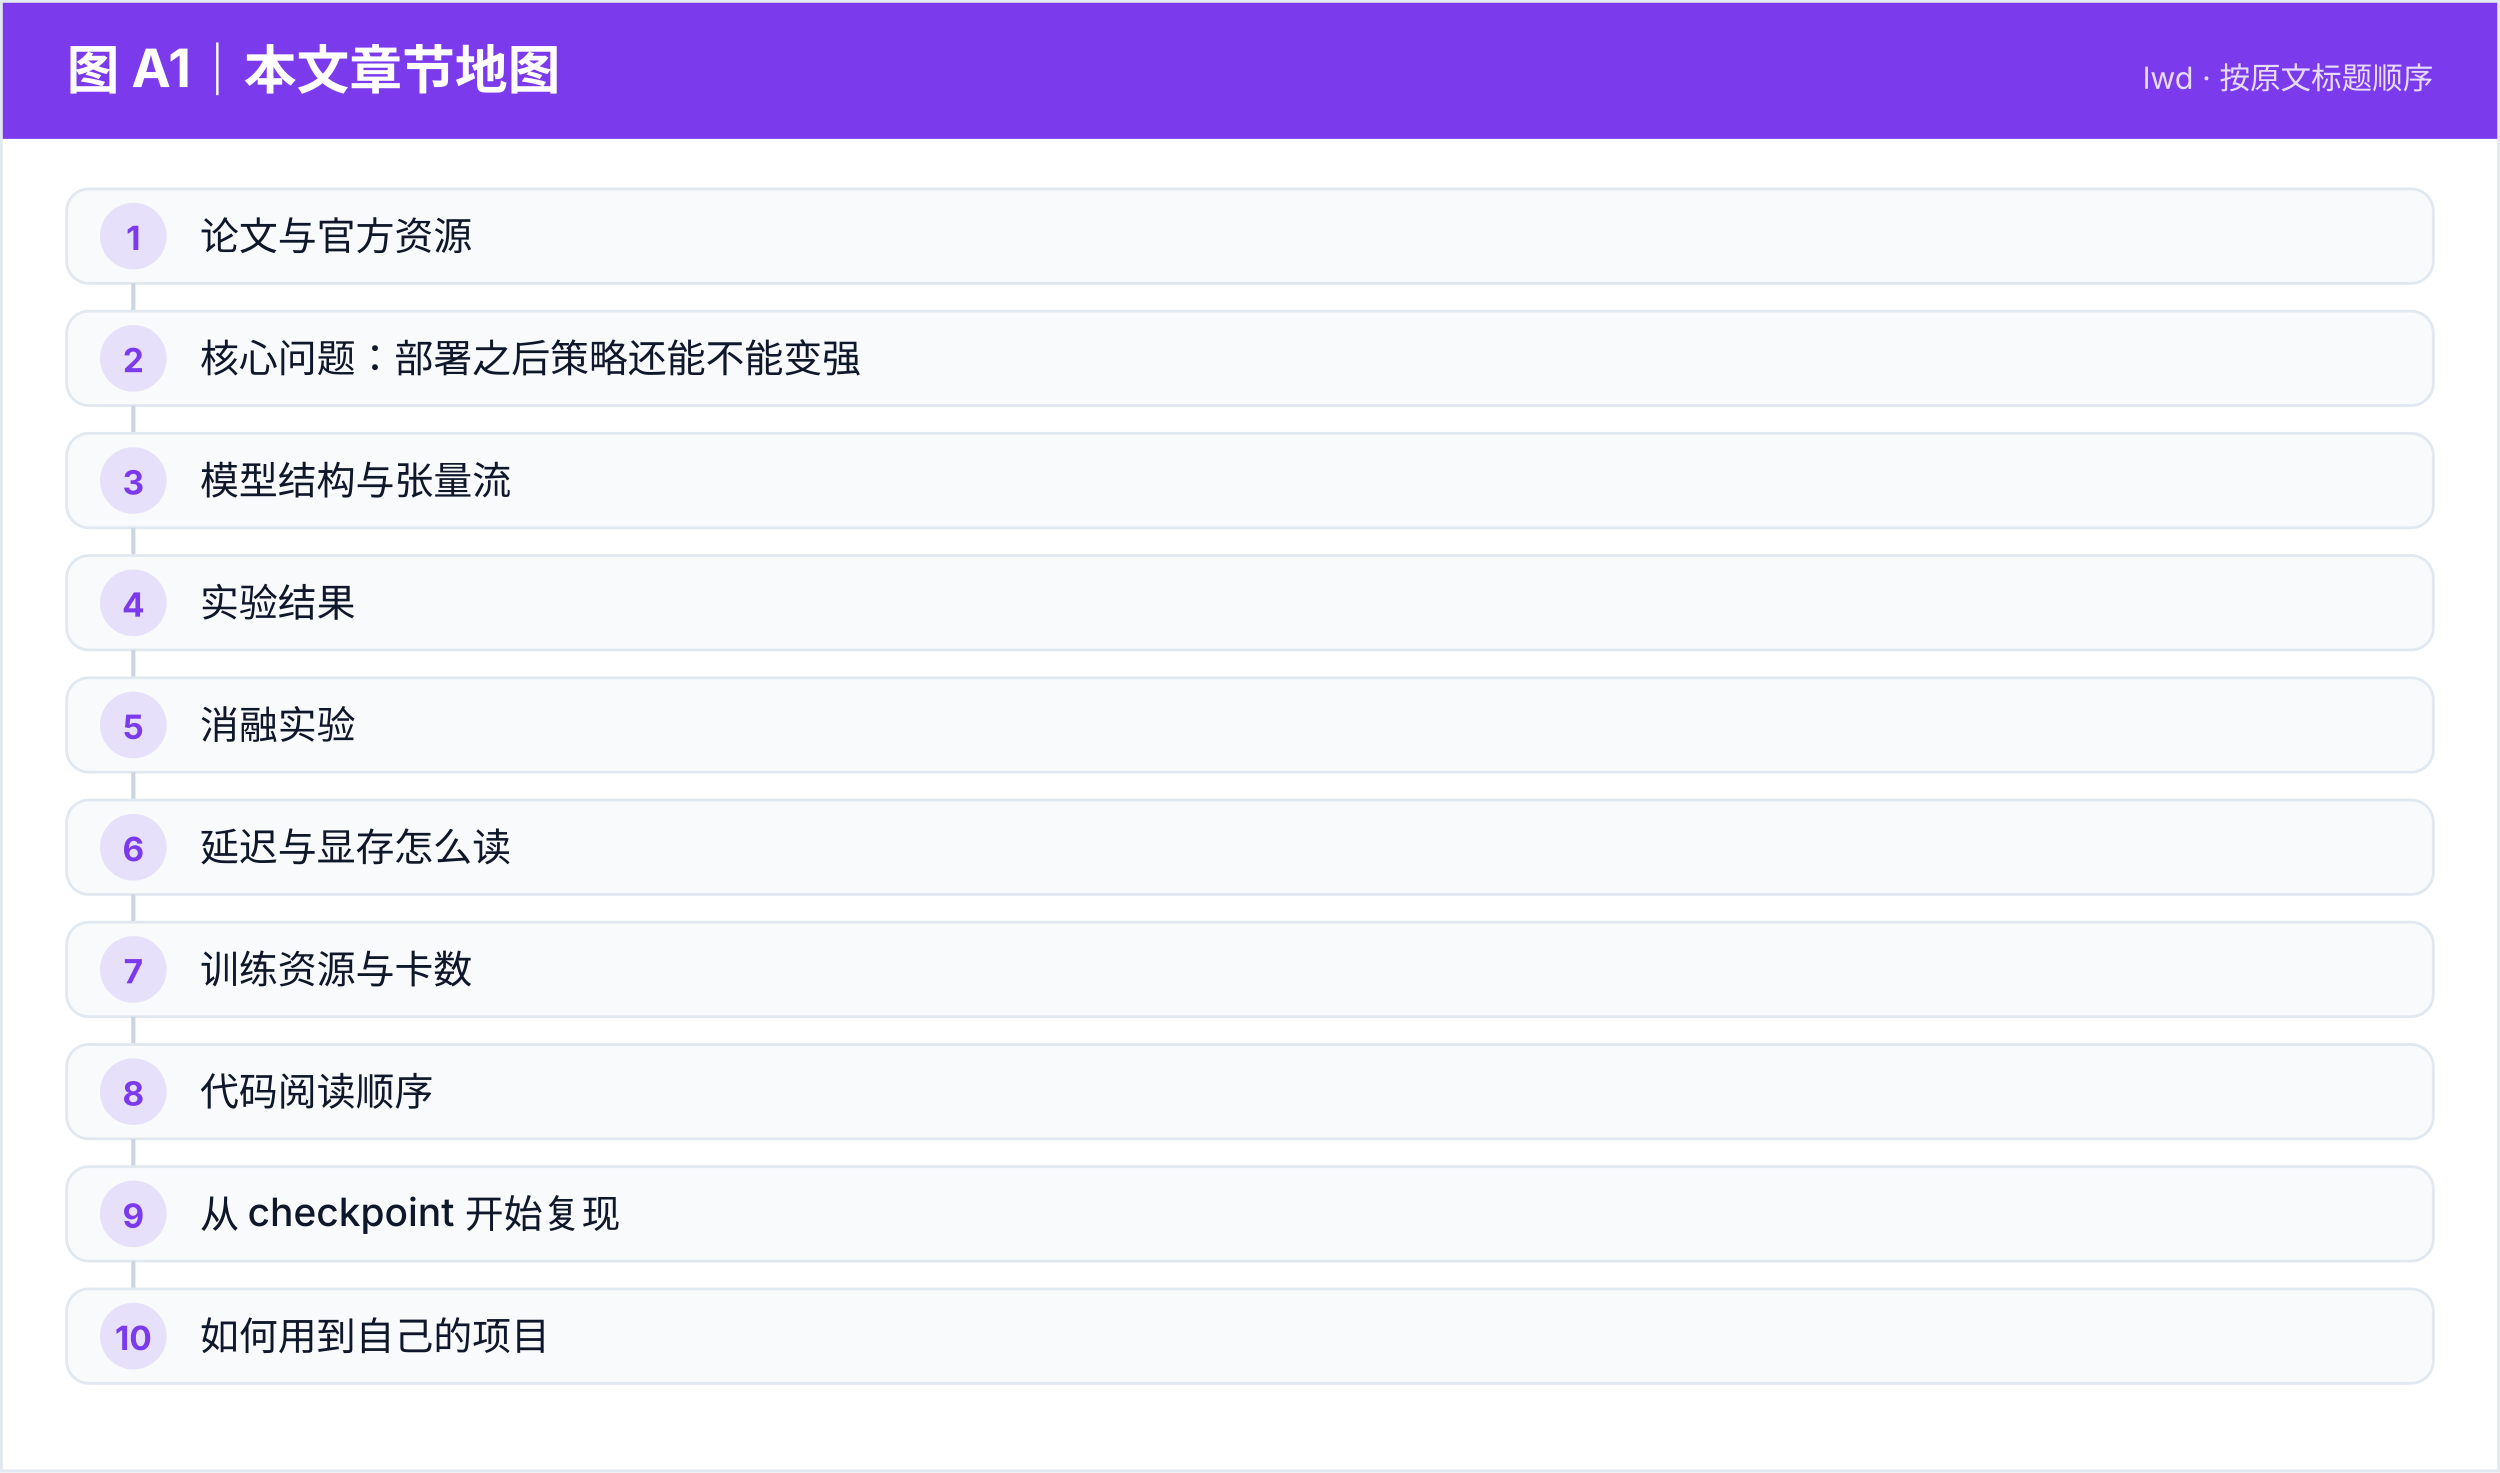
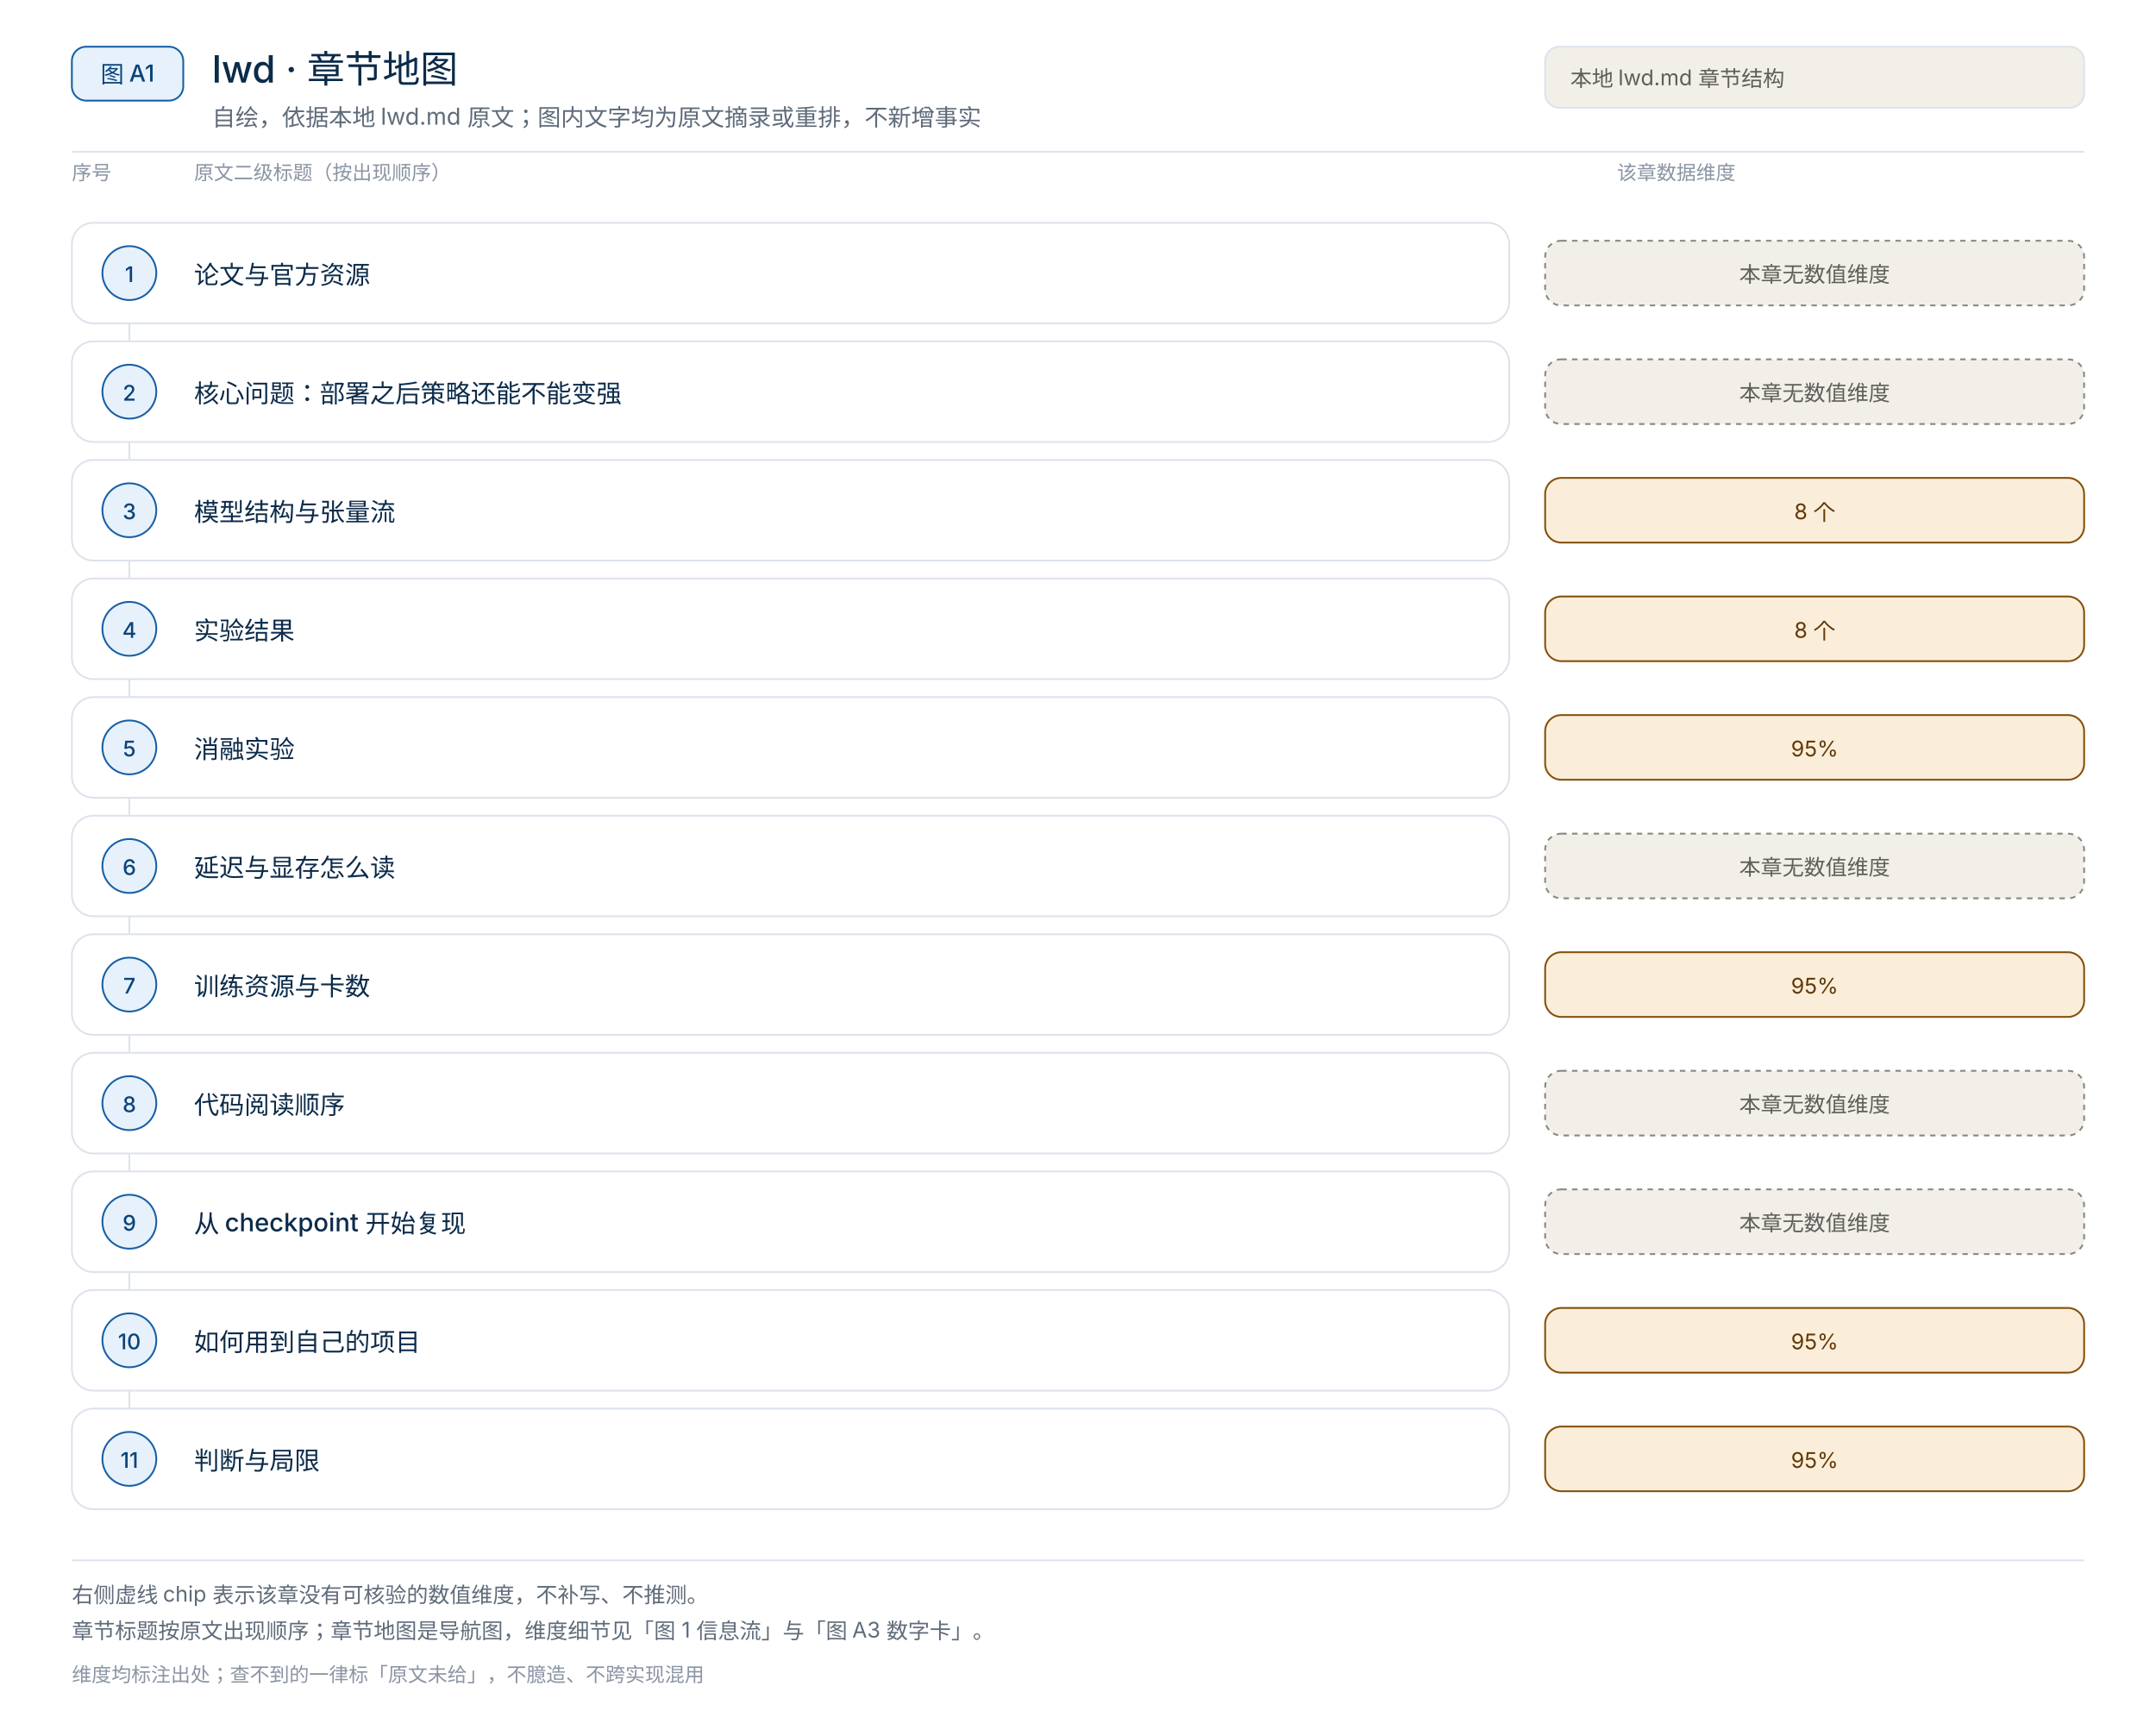
- <svg xmlns="http://www.w3.org/2000/svg" viewBox="0 0 900 530" width="900" height="530" font-family="PingFang SC, -apple-system, BlinkMacSystemFont, Microsoft YaHei, sans-serif">
-   <rect width="900" height="530" fill="#ffffff" />
-   <rect x="0" y="0" width="900" height="50" fill="#7c3aed" />
-   <text x="24" y="32" font-size="19" fill="#ffffff" font-weight="700" text-anchor="start">图 A1｜本文章节地图</text>
-   <text x="876" y="32" font-size="11" fill="#ffffff" font-weight="400" text-anchor="end" opacity="0.82">lwd · 按原文标题顺序</text>
-   <rect x="24" y="68" width="852" height="34" rx="8" fill="#f8fafc" stroke="#e2e8f0" />
-   <circle cx="48" cy="85" r="12" fill="#7c3aed" opacity="0.14" />
-   <text x="48" y="90" font-size="12" fill="#7c3aed" font-weight="700" text-anchor="middle">1</text>
-   <text x="72" y="90" font-size="14" fill="#0f172a" font-weight="500" text-anchor="start">论文与官方资源</text>
-   <path d="M48 102 L48 112" stroke="#cbd5e1" stroke-width="1.5" />
-   <rect x="24" y="112" width="852" height="34" rx="8" fill="#f8fafc" stroke="#e2e8f0" />
-   <circle cx="48" cy="129" r="12" fill="#7c3aed" opacity="0.14" />
-   <text x="48" y="134" font-size="12" fill="#7c3aed" font-weight="700" text-anchor="middle">2</text>
-   <text x="72" y="134" font-size="14" fill="#0f172a" font-weight="500" text-anchor="start">核心问题：部署之后策略还能不能变强</text>
-   <path d="M48 146 L48 156" stroke="#cbd5e1" stroke-width="1.5" />
-   <rect x="24" y="156" width="852" height="34" rx="8" fill="#f8fafc" stroke="#e2e8f0" />
-   <circle cx="48" cy="173" r="12" fill="#7c3aed" opacity="0.14" />
-   <text x="48" y="178" font-size="12" fill="#7c3aed" font-weight="700" text-anchor="middle">3</text>
-   <text x="72" y="178" font-size="14" fill="#0f172a" font-weight="500" text-anchor="start">模型结构与张量流</text>
-   <path d="M48 190 L48 200" stroke="#cbd5e1" stroke-width="1.5" />
-   <rect x="24" y="200" width="852" height="34" rx="8" fill="#f8fafc" stroke="#e2e8f0" />
-   <circle cx="48" cy="217" r="12" fill="#7c3aed" opacity="0.14" />
-   <text x="48" y="222" font-size="12" fill="#7c3aed" font-weight="700" text-anchor="middle">4</text>
-   <text x="72" y="222" font-size="14" fill="#0f172a" font-weight="500" text-anchor="start">实验结果</text>
-   <path d="M48 234 L48 244" stroke="#cbd5e1" stroke-width="1.5" />
-   <rect x="24" y="244" width="852" height="34" rx="8" fill="#f8fafc" stroke="#e2e8f0" />
-   <circle cx="48" cy="261" r="12" fill="#7c3aed" opacity="0.14" />
-   <text x="48" y="266" font-size="12" fill="#7c3aed" font-weight="700" text-anchor="middle">5</text>
-   <text x="72" y="266" font-size="14" fill="#0f172a" font-weight="500" text-anchor="start">消融实验</text>
-   <path d="M48 278 L48 288" stroke="#cbd5e1" stroke-width="1.5" />
-   <rect x="24" y="288" width="852" height="34" rx="8" fill="#f8fafc" stroke="#e2e8f0" />
-   <circle cx="48" cy="305" r="12" fill="#7c3aed" opacity="0.14" />
-   <text x="48" y="310" font-size="12" fill="#7c3aed" font-weight="700" text-anchor="middle">6</text>
-   <text x="72" y="310" font-size="14" fill="#0f172a" font-weight="500" text-anchor="start">延迟与显存怎么读</text>
-   <path d="M48 322 L48 332" stroke="#cbd5e1" stroke-width="1.5" />
-   <rect x="24" y="332" width="852" height="34" rx="8" fill="#f8fafc" stroke="#e2e8f0" />
-   <circle cx="48" cy="349" r="12" fill="#7c3aed" opacity="0.14" />
-   <text x="48" y="354" font-size="12" fill="#7c3aed" font-weight="700" text-anchor="middle">7</text>
-   <text x="72" y="354" font-size="14" fill="#0f172a" font-weight="500" text-anchor="start">训练资源与卡数</text>
-   <path d="M48 366 L48 376" stroke="#cbd5e1" stroke-width="1.5" />
-   <rect x="24" y="376" width="852" height="34" rx="8" fill="#f8fafc" stroke="#e2e8f0" />
-   <circle cx="48" cy="393" r="12" fill="#7c3aed" opacity="0.14" />
-   <text x="48" y="398" font-size="12" fill="#7c3aed" font-weight="700" text-anchor="middle">8</text>
-   <text x="72" y="398" font-size="14" fill="#0f172a" font-weight="500" text-anchor="start">代码阅读顺序</text>
-   <path d="M48 410 L48 420" stroke="#cbd5e1" stroke-width="1.5" />
-   <rect x="24" y="420" width="852" height="34" rx="8" fill="#f8fafc" stroke="#e2e8f0" />
-   <circle cx="48" cy="437" r="12" fill="#7c3aed" opacity="0.14" />
-   <text x="48" y="442" font-size="12" fill="#7c3aed" font-weight="700" text-anchor="middle">9</text>
-   <text x="72" y="442" font-size="14" fill="#0f172a" font-weight="500" text-anchor="start">从 checkpoint 开始复现</text>
-   <path d="M48 454 L48 464" stroke="#cbd5e1" stroke-width="1.5" />
-   <rect x="24" y="464" width="852" height="34" rx="8" fill="#f8fafc" stroke="#e2e8f0" />
-   <circle cx="48" cy="481" r="12" fill="#7c3aed" opacity="0.14" />
-   <text x="48" y="486" font-size="12" fill="#7c3aed" font-weight="700" text-anchor="middle">10</text>
-   <text x="72" y="486" font-size="14" fill="#0f172a" font-weight="500" text-anchor="start">如何用到自己的项目</text>
-   <rect x="0.5" y="0.5" width="899" height="529" fill="none" stroke="#e2e8f0" />
+ <svg xmlns="http://www.w3.org/2000/svg" width="1200" height="966" viewBox="0 0 1200 966" role="img">
+   <defs>
+     <marker id="arrow" viewBox="0 0 10 10" refX="8" refY="5" markerWidth="6" markerHeight="6" orient="auto-start-reverse">
+       <path d="M2 1L8 5L2 9" fill="none" stroke="#185FA5" stroke-width="1.6" stroke-linecap="round" stroke-linejoin="round" />
+     </marker>
+   </defs>
+   <rect x="0" y="0" width="1200" height="966" rx="0" fill="#FFFFFF" stroke="#FFFFFF" stroke-width="1" />
+   <text x="118" y="46" font-family="-apple-system,BlinkMacSystemFont,'PingFang SC','Microsoft YaHei',sans-serif" font-size="21" font-weight="500" fill="#0C2B4A" text-anchor="start">lwd · 章节地图</text>
+   <text x="118" y="70" font-family="-apple-system,BlinkMacSystemFont,'PingFang SC','Microsoft YaHei',sans-serif" font-size="13" font-weight="400" fill="#5F6B7A" text-anchor="start">自绘，依据本地 lwd.md 原文；图内文字均为原文摘录或重排，不新增事实</text>
+   <rect x="40" y="84" width="1120" height="1" rx="0" fill="#DDE3EC" stroke="#DDE3EC" stroke-width="0" />
+   <rect x="860" y="26" width="300" height="34" rx="8" fill="#F1EFE8" stroke="#DDE3EC" stroke-width="1" />
+   <text x="874" y="48" font-family="-apple-system,BlinkMacSystemFont,'PingFang SC','Microsoft YaHei',sans-serif" font-size="12" font-weight="400" fill="#5F5E5A" text-anchor="start">本地 lwd.md 章节结构</text>
+   <rect x="40" y="26" width="62" height="30" rx="8" fill="#E6F1FB" stroke="#185FA5" stroke-width="1" />
+   <text x="71" y="46" font-family="-apple-system,BlinkMacSystemFont,'PingFang SC','Microsoft YaHei',sans-serif" font-size="13" font-weight="500" fill="#0C447C" text-anchor="middle">图 A1</text>
+   <text x="40" y="100" font-family="-apple-system,BlinkMacSystemFont,'PingFang SC','Microsoft YaHei',sans-serif" font-size="11" font-weight="400" fill="#8A94A3" text-anchor="start">序号</text>
+   <text x="108" y="100" font-family="-apple-system,BlinkMacSystemFont,'PingFang SC','Microsoft YaHei',sans-serif" font-size="11" font-weight="400" fill="#8A94A3" text-anchor="start">原文二级标题（按出现顺序）</text>
+   <text x="900" y="100" font-family="-apple-system,BlinkMacSystemFont,'PingFang SC','Microsoft YaHei',sans-serif" font-size="11" font-weight="400" fill="#8A94A3" text-anchor="start">该章数据维度</text>
+   <rect x="40" y="124" width="800" height="56" rx="12" fill="#FFFFFF" stroke="#DDE3EC" stroke-width="1" />
+   <circle cx="72" cy="152" r="15" fill="#E6F1FB" stroke="#185FA5" stroke-width="1" />
+   <text x="72" y="157" font-family="-apple-system,BlinkMacSystemFont,'PingFang SC','Microsoft YaHei',sans-serif" font-size="12" font-weight="500" fill="#0C447C" text-anchor="middle">1</text>
+   <text x="108" y="158" font-family="-apple-system,BlinkMacSystemFont,'PingFang SC','Microsoft YaHei',sans-serif" font-size="14" font-weight="500" fill="#0C2B4A" text-anchor="start">论文与官方资源</text>
+   <rect x="860" y="134" width="300" height="36" rx="9" fill="#F1EFE8" stroke="#888780" stroke-width="1" stroke-dasharray="3 3" />
+   <text x="1010" y="157" font-family="-apple-system,BlinkMacSystemFont,'PingFang SC','Microsoft YaHei',sans-serif" font-size="12" font-weight="400" fill="#5F5E5A" text-anchor="middle">本章无数值维度</text>
+   <path d="M72 180 L72 190" fill="none" stroke="#DDE3EC" stroke-width="1" />
+   <rect x="40" y="190" width="800" height="56" rx="12" fill="#FFFFFF" stroke="#DDE3EC" stroke-width="1" />
+   <circle cx="72" cy="218" r="15" fill="#E6F1FB" stroke="#185FA5" stroke-width="1" />
+   <text x="72" y="223" font-family="-apple-system,BlinkMacSystemFont,'PingFang SC','Microsoft YaHei',sans-serif" font-size="12" font-weight="500" fill="#0C447C" text-anchor="middle">2</text>
+   <text x="108" y="224" font-family="-apple-system,BlinkMacSystemFont,'PingFang SC','Microsoft YaHei',sans-serif" font-size="14" font-weight="500" fill="#0C2B4A" text-anchor="start">核心问题：部署之后策略还能不能变强</text>
+   <rect x="860" y="200" width="300" height="36" rx="9" fill="#F1EFE8" stroke="#888780" stroke-width="1" stroke-dasharray="3 3" />
+   <text x="1010" y="223" font-family="-apple-system,BlinkMacSystemFont,'PingFang SC','Microsoft YaHei',sans-serif" font-size="12" font-weight="400" fill="#5F5E5A" text-anchor="middle">本章无数值维度</text>
+   <path d="M72 246 L72 256" fill="none" stroke="#DDE3EC" stroke-width="1" />
+   <rect x="40" y="256" width="800" height="56" rx="12" fill="#FFFFFF" stroke="#DDE3EC" stroke-width="1" />
+   <circle cx="72" cy="284" r="15" fill="#E6F1FB" stroke="#185FA5" stroke-width="1" />
+   <text x="72" y="289" font-family="-apple-system,BlinkMacSystemFont,'PingFang SC','Microsoft YaHei',sans-serif" font-size="12" font-weight="500" fill="#0C447C" text-anchor="middle">3</text>
+   <text x="108" y="290" font-family="-apple-system,BlinkMacSystemFont,'PingFang SC','Microsoft YaHei',sans-serif" font-size="14" font-weight="500" fill="#0C2B4A" text-anchor="start">模型结构与张量流</text>
+   <rect x="860" y="266" width="300" height="36" rx="9" fill="#FAEEDA" stroke="#854F0B" stroke-width="1" />
+   <text x="1010" y="289" font-family="-apple-system,BlinkMacSystemFont,'PingFang SC','Microsoft YaHei',sans-serif" font-size="12" font-weight="400" fill="#633806" text-anchor="middle">8 个</text>
+   <path d="M72 312 L72 322" fill="none" stroke="#DDE3EC" stroke-width="1" />
+   <rect x="40" y="322" width="800" height="56" rx="12" fill="#FFFFFF" stroke="#DDE3EC" stroke-width="1" />
+   <circle cx="72" cy="350" r="15" fill="#E6F1FB" stroke="#185FA5" stroke-width="1" />
+   <text x="72" y="355" font-family="-apple-system,BlinkMacSystemFont,'PingFang SC','Microsoft YaHei',sans-serif" font-size="12" font-weight="500" fill="#0C447C" text-anchor="middle">4</text>
+   <text x="108" y="356" font-family="-apple-system,BlinkMacSystemFont,'PingFang SC','Microsoft YaHei',sans-serif" font-size="14" font-weight="500" fill="#0C2B4A" text-anchor="start">实验结果</text>
+   <rect x="860" y="332" width="300" height="36" rx="9" fill="#FAEEDA" stroke="#854F0B" stroke-width="1" />
+   <text x="1010" y="355" font-family="-apple-system,BlinkMacSystemFont,'PingFang SC','Microsoft YaHei',sans-serif" font-size="12" font-weight="400" fill="#633806" text-anchor="middle">8 个</text>
+   <path d="M72 378 L72 388" fill="none" stroke="#DDE3EC" stroke-width="1" />
+   <rect x="40" y="388" width="800" height="56" rx="12" fill="#FFFFFF" stroke="#DDE3EC" stroke-width="1" />
+   <circle cx="72" cy="416" r="15" fill="#E6F1FB" stroke="#185FA5" stroke-width="1" />
+   <text x="72" y="421" font-family="-apple-system,BlinkMacSystemFont,'PingFang SC','Microsoft YaHei',sans-serif" font-size="12" font-weight="500" fill="#0C447C" text-anchor="middle">5</text>
+   <text x="108" y="422" font-family="-apple-system,BlinkMacSystemFont,'PingFang SC','Microsoft YaHei',sans-serif" font-size="14" font-weight="500" fill="#0C2B4A" text-anchor="start">消融实验</text>
+   <rect x="860" y="398" width="300" height="36" rx="9" fill="#FAEEDA" stroke="#854F0B" stroke-width="1" />
+   <text x="1010" y="421" font-family="-apple-system,BlinkMacSystemFont,'PingFang SC','Microsoft YaHei',sans-serif" font-size="12" font-weight="400" fill="#633806" text-anchor="middle">95%</text>
+   <path d="M72 444 L72 454" fill="none" stroke="#DDE3EC" stroke-width="1" />
+   <rect x="40" y="454" width="800" height="56" rx="12" fill="#FFFFFF" stroke="#DDE3EC" stroke-width="1" />
+   <circle cx="72" cy="482" r="15" fill="#E6F1FB" stroke="#185FA5" stroke-width="1" />
+   <text x="72" y="487" font-family="-apple-system,BlinkMacSystemFont,'PingFang SC','Microsoft YaHei',sans-serif" font-size="12" font-weight="500" fill="#0C447C" text-anchor="middle">6</text>
+   <text x="108" y="488" font-family="-apple-system,BlinkMacSystemFont,'PingFang SC','Microsoft YaHei',sans-serif" font-size="14" font-weight="500" fill="#0C2B4A" text-anchor="start">延迟与显存怎么读</text>
+   <rect x="860" y="464" width="300" height="36" rx="9" fill="#F1EFE8" stroke="#888780" stroke-width="1" stroke-dasharray="3 3" />
+   <text x="1010" y="487" font-family="-apple-system,BlinkMacSystemFont,'PingFang SC','Microsoft YaHei',sans-serif" font-size="12" font-weight="400" fill="#5F5E5A" text-anchor="middle">本章无数值维度</text>
+   <path d="M72 510 L72 520" fill="none" stroke="#DDE3EC" stroke-width="1" />
+   <rect x="40" y="520" width="800" height="56" rx="12" fill="#FFFFFF" stroke="#DDE3EC" stroke-width="1" />
+   <circle cx="72" cy="548" r="15" fill="#E6F1FB" stroke="#185FA5" stroke-width="1" />
+   <text x="72" y="553" font-family="-apple-system,BlinkMacSystemFont,'PingFang SC','Microsoft YaHei',sans-serif" font-size="12" font-weight="500" fill="#0C447C" text-anchor="middle">7</text>
+   <text x="108" y="554" font-family="-apple-system,BlinkMacSystemFont,'PingFang SC','Microsoft YaHei',sans-serif" font-size="14" font-weight="500" fill="#0C2B4A" text-anchor="start">训练资源与卡数</text>
+   <rect x="860" y="530" width="300" height="36" rx="9" fill="#FAEEDA" stroke="#854F0B" stroke-width="1" />
+   <text x="1010" y="553" font-family="-apple-system,BlinkMacSystemFont,'PingFang SC','Microsoft YaHei',sans-serif" font-size="12" font-weight="400" fill="#633806" text-anchor="middle">95%</text>
+   <path d="M72 576 L72 586" fill="none" stroke="#DDE3EC" stroke-width="1" />
+   <rect x="40" y="586" width="800" height="56" rx="12" fill="#FFFFFF" stroke="#DDE3EC" stroke-width="1" />
+   <circle cx="72" cy="614" r="15" fill="#E6F1FB" stroke="#185FA5" stroke-width="1" />
+   <text x="72" y="619" font-family="-apple-system,BlinkMacSystemFont,'PingFang SC','Microsoft YaHei',sans-serif" font-size="12" font-weight="500" fill="#0C447C" text-anchor="middle">8</text>
+   <text x="108" y="620" font-family="-apple-system,BlinkMacSystemFont,'PingFang SC','Microsoft YaHei',sans-serif" font-size="14" font-weight="500" fill="#0C2B4A" text-anchor="start">代码阅读顺序</text>
+   <rect x="860" y="596" width="300" height="36" rx="9" fill="#F1EFE8" stroke="#888780" stroke-width="1" stroke-dasharray="3 3" />
+   <text x="1010" y="619" font-family="-apple-system,BlinkMacSystemFont,'PingFang SC','Microsoft YaHei',sans-serif" font-size="12" font-weight="400" fill="#5F5E5A" text-anchor="middle">本章无数值维度</text>
+   <path d="M72 642 L72 652" fill="none" stroke="#DDE3EC" stroke-width="1" />
+   <rect x="40" y="652" width="800" height="56" rx="12" fill="#FFFFFF" stroke="#DDE3EC" stroke-width="1" />
+   <circle cx="72" cy="680" r="15" fill="#E6F1FB" stroke="#185FA5" stroke-width="1" />
+   <text x="72" y="685" font-family="-apple-system,BlinkMacSystemFont,'PingFang SC','Microsoft YaHei',sans-serif" font-size="12" font-weight="500" fill="#0C447C" text-anchor="middle">9</text>
+   <text x="108" y="686" font-family="-apple-system,BlinkMacSystemFont,'PingFang SC','Microsoft YaHei',sans-serif" font-size="14" font-weight="500" fill="#0C2B4A" text-anchor="start">从 checkpoint 开始复现</text>
+   <rect x="860" y="662" width="300" height="36" rx="9" fill="#F1EFE8" stroke="#888780" stroke-width="1" stroke-dasharray="3 3" />
+   <text x="1010" y="685" font-family="-apple-system,BlinkMacSystemFont,'PingFang SC','Microsoft YaHei',sans-serif" font-size="12" font-weight="400" fill="#5F5E5A" text-anchor="middle">本章无数值维度</text>
+   <path d="M72 708 L72 718" fill="none" stroke="#DDE3EC" stroke-width="1" />
+   <rect x="40" y="718" width="800" height="56" rx="12" fill="#FFFFFF" stroke="#DDE3EC" stroke-width="1" />
+   <circle cx="72" cy="746" r="15" fill="#E6F1FB" stroke="#185FA5" stroke-width="1" />
+   <text x="72" y="751" font-family="-apple-system,BlinkMacSystemFont,'PingFang SC','Microsoft YaHei',sans-serif" font-size="12" font-weight="500" fill="#0C447C" text-anchor="middle">10</text>
+   <text x="108" y="752" font-family="-apple-system,BlinkMacSystemFont,'PingFang SC','Microsoft YaHei',sans-serif" font-size="14" font-weight="500" fill="#0C2B4A" text-anchor="start">如何用到自己的项目</text>
+   <rect x="860" y="728" width="300" height="36" rx="9" fill="#FAEEDA" stroke="#854F0B" stroke-width="1" />
+   <text x="1010" y="751" font-family="-apple-system,BlinkMacSystemFont,'PingFang SC','Microsoft YaHei',sans-serif" font-size="12" font-weight="400" fill="#633806" text-anchor="middle">95%</text>
+   <path d="M72 774 L72 784" fill="none" stroke="#DDE3EC" stroke-width="1" />
+   <rect x="40" y="784" width="800" height="56" rx="12" fill="#FFFFFF" stroke="#DDE3EC" stroke-width="1" />
+   <circle cx="72" cy="812" r="15" fill="#E6F1FB" stroke="#185FA5" stroke-width="1" />
+   <text x="72" y="817" font-family="-apple-system,BlinkMacSystemFont,'PingFang SC','Microsoft YaHei',sans-serif" font-size="12" font-weight="500" fill="#0C447C" text-anchor="middle">11</text>
+   <text x="108" y="818" font-family="-apple-system,BlinkMacSystemFont,'PingFang SC','Microsoft YaHei',sans-serif" font-size="14" font-weight="500" fill="#0C2B4A" text-anchor="start">判断与局限</text>
+   <rect x="860" y="794" width="300" height="36" rx="9" fill="#FAEEDA" stroke="#854F0B" stroke-width="1" />
+   <text x="1010" y="817" font-family="-apple-system,BlinkMacSystemFont,'PingFang SC','Microsoft YaHei',sans-serif" font-size="12" font-weight="400" fill="#633806" text-anchor="middle">95%</text>
+   <rect x="40" y="868" width="1120" height="1" rx="0" fill="#DDE3EC" stroke="#DDE3EC" stroke-width="0" />
+   <text x="40" y="892" font-family="-apple-system,BlinkMacSystemFont,'PingFang SC','Microsoft YaHei',sans-serif" font-size="12" font-weight="400" fill="#5F6B7A" text-anchor="start">右侧虚线 chip 表示该章没有可核验的数值维度，不补写、不推测。</text>
+   <text x="40" y="912" font-family="-apple-system,BlinkMacSystemFont,'PingFang SC','Microsoft YaHei',sans-serif" font-size="12" font-weight="400" fill="#5F6B7A" text-anchor="start">章节标题按原文出现顺序；章节地图是导航图，维度细节见「图 1 信息流」与「图 A3 数字卡」。</text>
+   <text x="40" y="936" font-family="-apple-system,BlinkMacSystemFont,'PingFang SC','Microsoft YaHei',sans-serif" font-size="11" font-weight="400" fill="#8A94A3" text-anchor="start">维度均标注出处；查不到的一律标「原文未给」，不臆造、不跨实现混用</text>
</svg>
